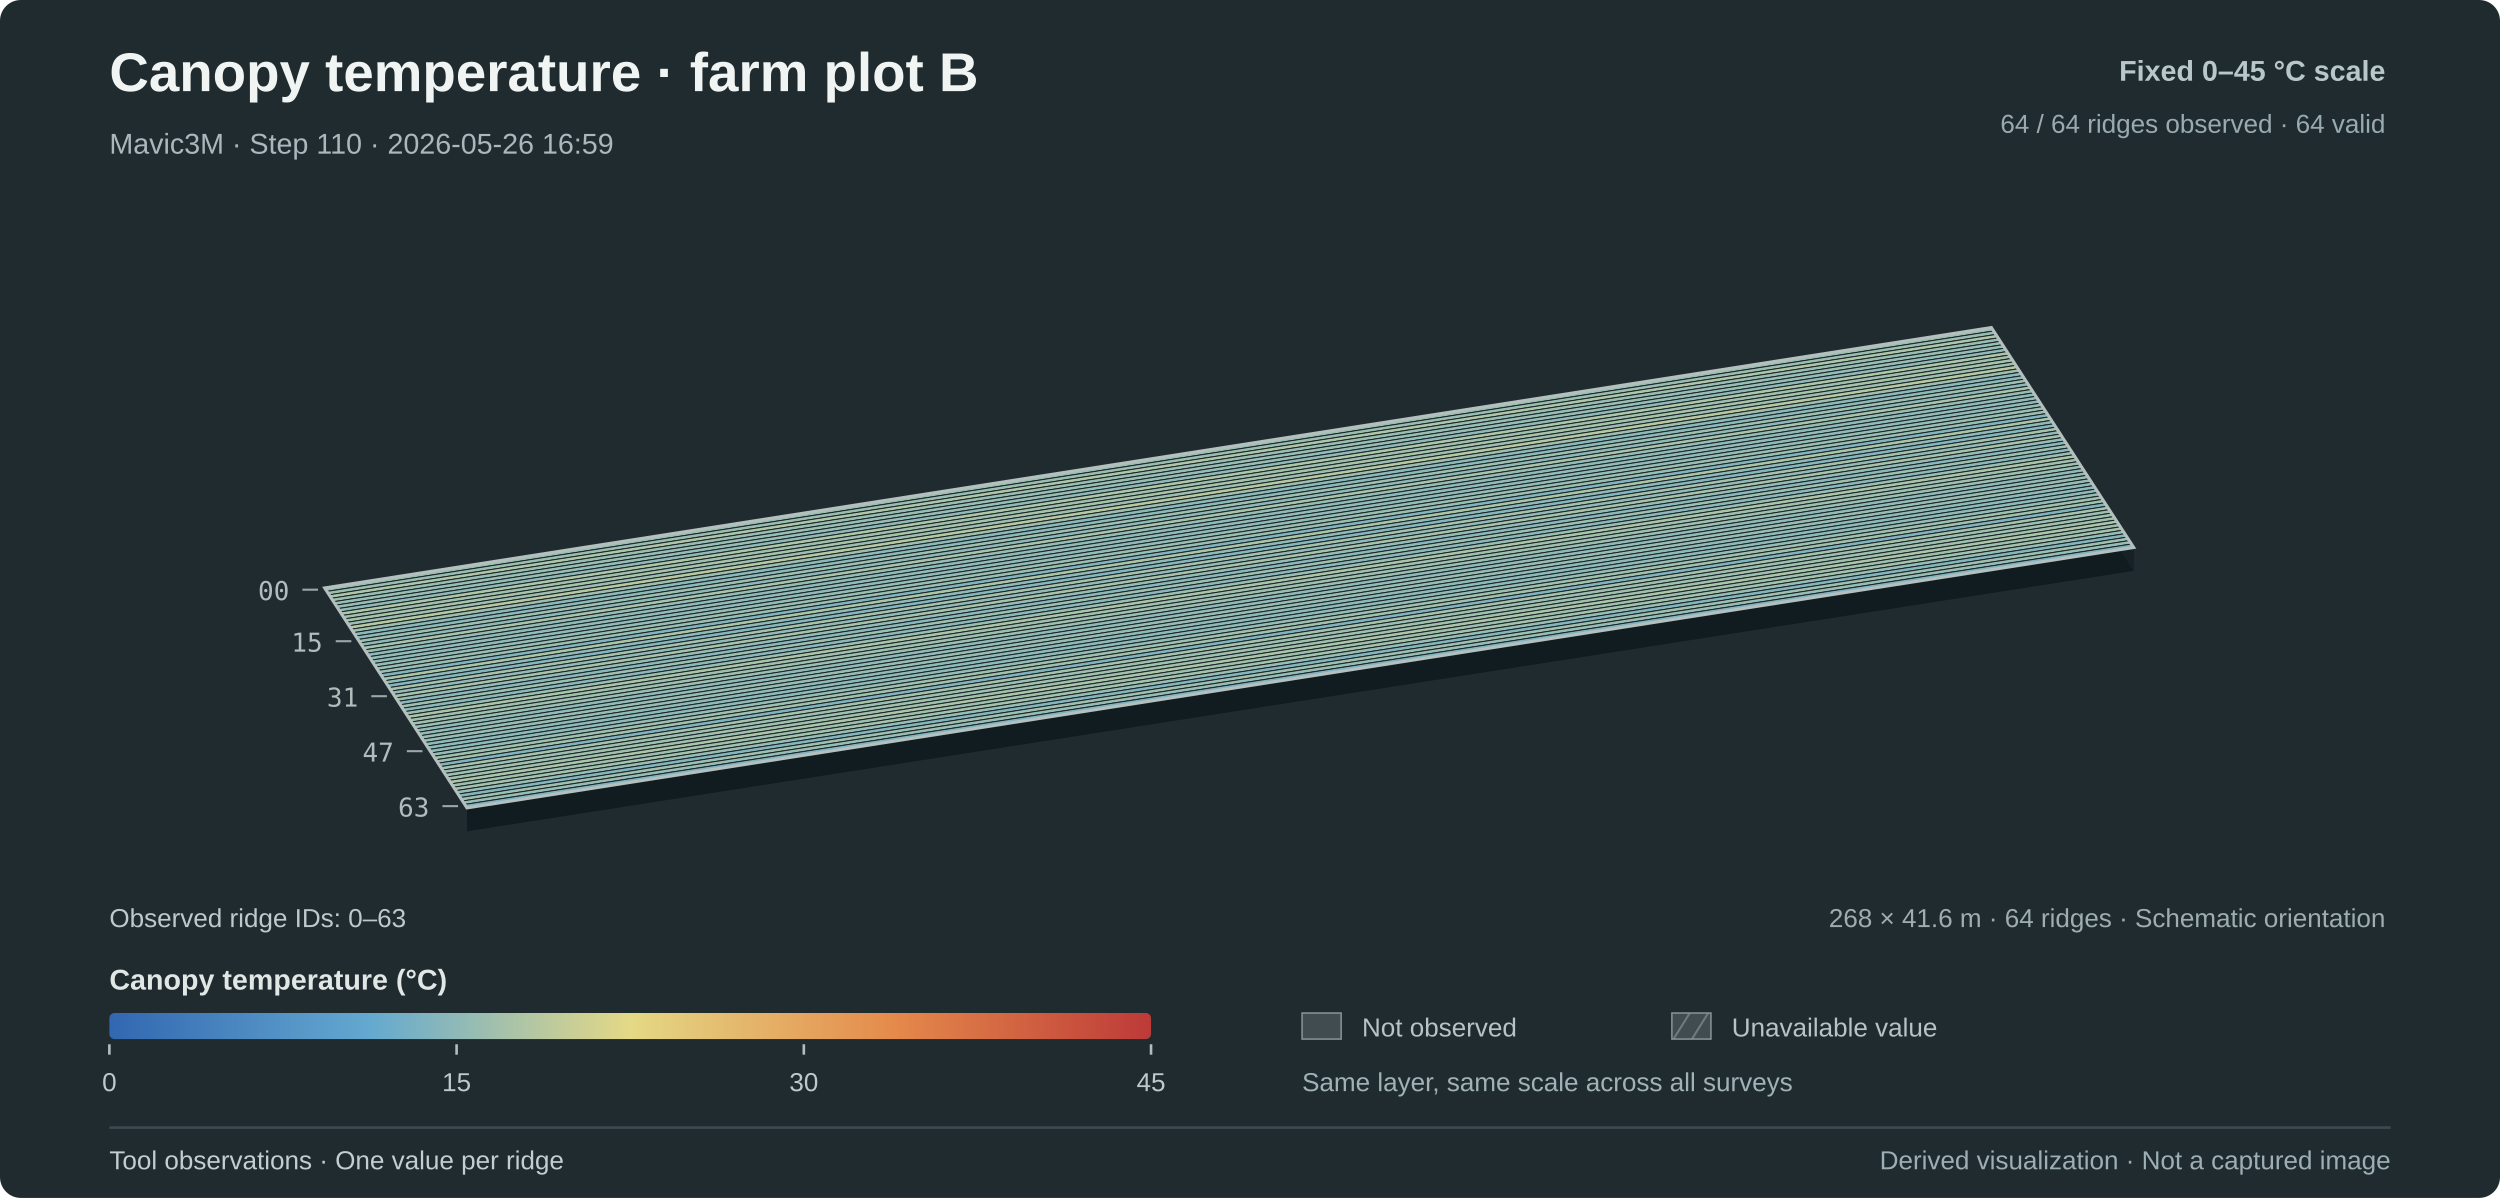
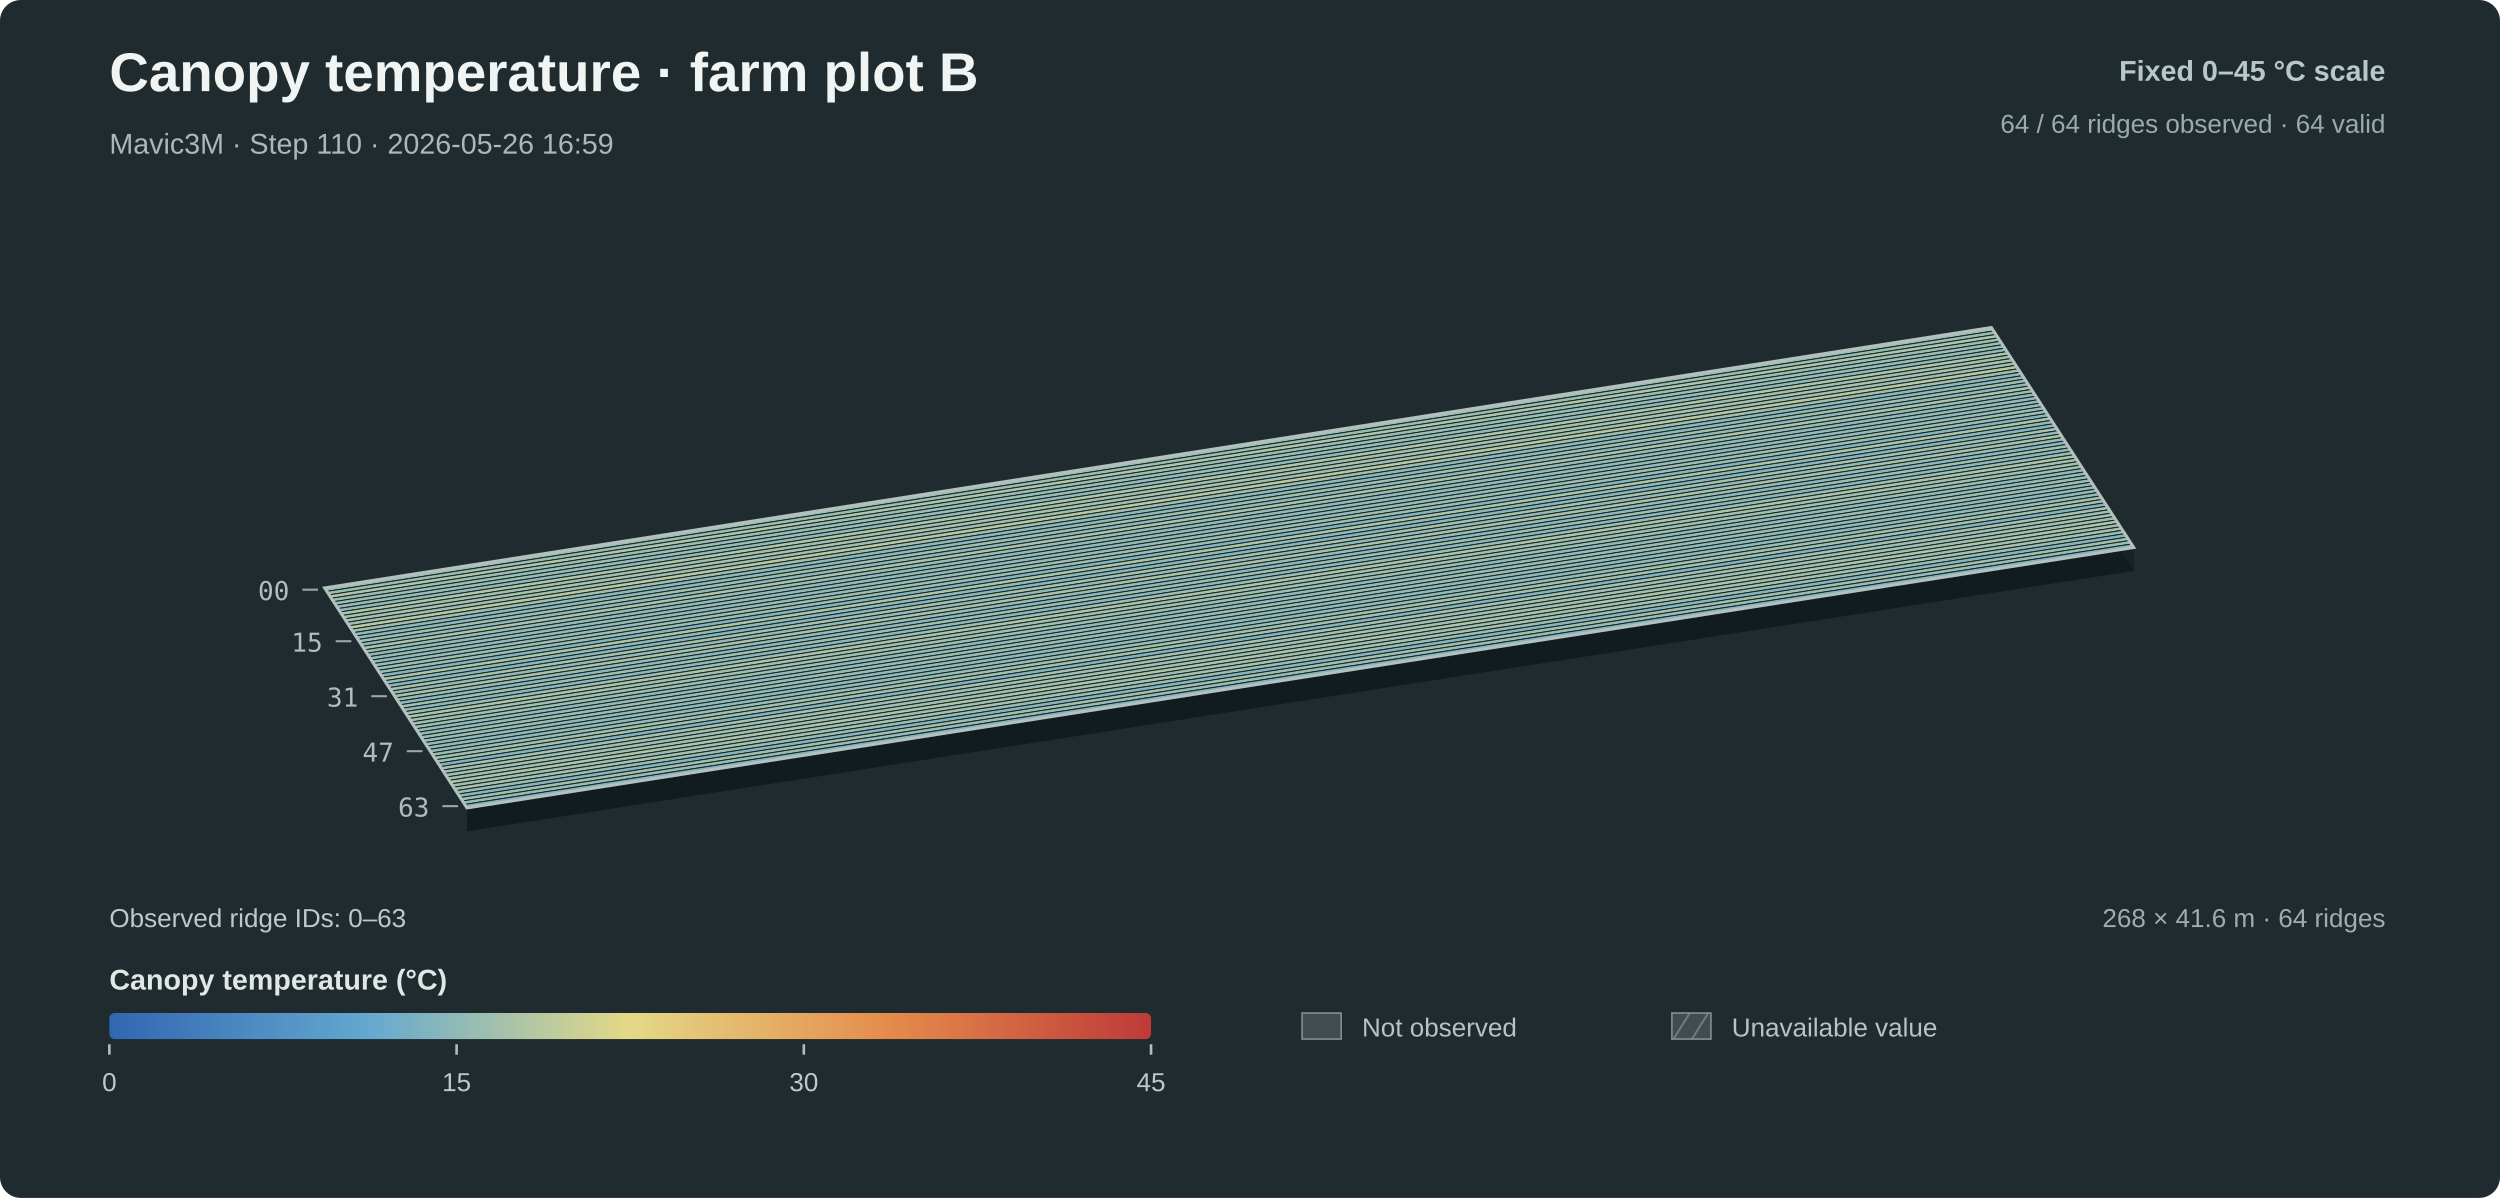
<svg xmlns="http://www.w3.org/2000/svg" viewBox="0 0 960 460" width="960" height="460" role="img" aria-labelledby="survey-b8715a2d-title survey-b8715a2d-desc" data-layer="temperature" data-contrast="standard" data-valid-count="64">
  <defs>
    <linearGradient id="survey-b8715a2d-scale" x1="0" y1="0" x2="1" y2="0">
      <stop offset="0%" stop-color="#3267b1" />
      <stop offset="25%" stop-color="#64a9d0" />
      <stop offset="50%" stop-color="#e4d986" />
      <stop offset="75%" stop-color="#e58b4b" />
      <stop offset="100%" stop-color="#bd3a38" />
    </linearGradient>
    <pattern id="survey-b8715a2d-missing" width="6" height="6" patternUnits="userSpaceOnUse" patternTransform="rotate(32)">
      <rect width="6" height="6" fill="#414c50" />
      <path d="M0 0v6" stroke="#6b777a" stroke-width="1.7" />
    </pattern>
  </defs>
  <rect width="960" height="460" rx="8" fill="#202b30" />
  <g font-family="Arial,Helvetica,sans-serif">
    <text x="42" y="35" fill="#f0f4f2" font-size="21" font-weight="600">Canopy temperature · farm plot B</text>
    <text x="42" y="59" fill="#aab8bc" font-size="11">Mavic3M · Step 110 · 2026-05-26 16:59</text>
    <text x="916" y="31" text-anchor="end" fill="#b8c7ca" font-size="11" font-weight="600">Fixed 0–45 °C scale</text>
    <text x="916" y="51" text-anchor="end" fill="#9aabaf" font-size="10">64 / 64 ridges observed · 64 valid</text>
    <polygon points="179.32,310.22 819.32,210.22 819.32,219.22 179.32,319.22" fill="#111c20" />
    <polygon points="764.68,125.78 819.32,210.22 819.32,219.22 764.68,134.78" fill="#162227" />
    <polygon data-ridge-id="0" data-status="valid" data-value="16.2" points="124.68,225.78 764.68,125.78 765.53,127.1 125.53,227.1" fill="#9cbeaf" stroke="#192326" stroke-width="0.38" />
    <polygon data-ridge-id="1" data-status="valid" data-value="15.79" points="125.53,227.1 765.53,127.1 766.39,128.42 126.39,228.42" fill="#98bcb2" stroke="#192326" stroke-width="0.38" />
    <polygon data-ridge-id="2" data-status="valid" data-value="17.71" points="126.39,228.42 766.39,128.42 767.24,129.74 127.24,229.74" fill="#aec5a6" stroke="#192326" stroke-width="0.38" />
    <polygon data-ridge-id="3" data-status="valid" data-value="15.75" points="127.24,229.74 767.24,129.74 768.1,131.06 128.1,231.06" fill="#97bcb2" stroke="#192326" stroke-width="0.38" />
    <polygon data-ridge-id="4" data-status="valid" data-value="15.86" points="128.1,231.06 768.1,131.06 768.95,132.38 128.95,232.38" fill="#98bdb2" stroke="#192326" stroke-width="0.38" />
    <polygon data-ridge-id="5" data-status="valid" data-value="15.72" points="128.95,232.38 768.95,132.38 769.8,133.7 129.8,233.7" fill="#97bcb3" stroke="#192326" stroke-width="0.38" />
    <polygon data-ridge-id="6" data-status="valid" data-value="14.92" points="129.8,233.7 769.8,133.7 770.66,135.01 130.66,235.01" fill="#8eb9b8" stroke="#192326" stroke-width="0.38" />
    <polygon data-ridge-id="7" data-status="valid" data-value="17.71" points="130.66,235.01 770.66,135.01 771.51,136.33 131.51,236.33" fill="#aec5a6" stroke="#192326" stroke-width="0.38" />
    <polygon data-ridge-id="8" data-status="valid" data-value="16.38" points="131.51,236.33 771.51,136.33 772.36,137.65 132.36,237.65" fill="#9ebfae" stroke="#192326" stroke-width="0.38" />
    <polygon data-ridge-id="9" data-status="valid" data-value="17.12" points="132.36,237.65 772.36,137.65 773.22,138.97 133.22,238.97" fill="#a7c2a9" stroke="#192326" stroke-width="0.38" />
    <polygon data-ridge-id="10" data-status="valid" data-value="16.1" points="133.22,238.97 773.22,138.97 774.07,140.29 134.07,240.29" fill="#9bbeb0" stroke="#192326" stroke-width="0.38" />
    <polygon data-ridge-id="11" data-status="valid" data-value="18.52" points="134.07,240.29 774.07,140.29 774.93,141.61 134.93,241.61" fill="#b7c8a0" stroke="#192326" stroke-width="0.38" />
    <polygon data-ridge-id="12" data-status="valid" data-value="16.27" points="134.93,241.61 774.93,141.61 775.78,142.93 135.78,242.93" fill="#9dbeaf" stroke="#192326" stroke-width="0.38" />
    <polygon data-ridge-id="13" data-status="valid" data-value="14.88" points="135.78,242.93 775.78,142.93 776.63,144.25 136.63,244.25" fill="#8db8b8" stroke="#192326" stroke-width="0.38" />
    <polygon data-ridge-id="14" data-status="valid" data-value="14.7" points="136.63,244.25 776.63,144.25 777.49,145.57 137.49,245.57" fill="#8bb8b9" stroke="#192326" stroke-width="0.38" />
    <polygon data-ridge-id="15" data-status="valid" data-value="16.4" points="137.49,245.57 777.49,145.57 778.34,146.89 138.34,246.89" fill="#9fbfae" stroke="#192326" stroke-width="0.38" />
    <polygon data-ridge-id="16" data-status="valid" data-value="14.76" points="138.34,246.89 778.34,146.89 779.19,148.21 139.19,248.21" fill="#8cb8b9" stroke="#192326" stroke-width="0.38" />
    <polygon data-ridge-id="17" data-status="valid" data-value="17.23" points="139.19,248.21 779.19,148.21 780.05,149.53 140.05,249.53" fill="#a8c3a9" stroke="#192326" stroke-width="0.38" />
    <polygon data-ridge-id="18" data-status="valid" data-value="15.6" points="140.05,249.53 780.05,149.53 780.9,150.85 140.9,250.85" fill="#95bcb3" stroke="#192326" stroke-width="0.38" />
    <polygon data-ridge-id="19" data-status="valid" data-value="14.99" points="140.9,250.85 780.9,150.85 781.76,152.17 141.76,252.17" fill="#8fb9b7" stroke="#192326" stroke-width="0.38" />
    <polygon data-ridge-id="20" data-status="valid" data-value="15.34" points="141.76,252.17 781.76,152.17 782.61,153.49 142.61,253.49" fill="#93bab5" stroke="#192326" stroke-width="0.38" />
    <polygon data-ridge-id="21" data-status="valid" data-value="14.96" points="142.61,253.49 782.61,153.49 783.46,154.81 143.46,254.81" fill="#8eb9b8" stroke="#192326" stroke-width="0.38" />
    <polygon data-ridge-id="22" data-status="valid" data-value="15.48" points="143.46,254.81 783.46,154.81 784.32,156.13 144.32,256.13" fill="#94bbb4" stroke="#192326" stroke-width="0.38" />
    <polygon data-ridge-id="23" data-status="valid" data-value="15.97" points="144.32,256.13 784.32,156.13 785.17,157.44 145.17,257.44" fill="#9abdb1" stroke="#192326" stroke-width="0.38" />
    <polygon data-ridge-id="24" data-status="valid" data-value="16.01" points="145.17,257.44 785.17,157.44 786.02,158.76 146.02,258.76" fill="#9abdb1" stroke="#192326" stroke-width="0.38" />
    <polygon data-ridge-id="25" data-status="valid" data-value="13.87" points="146.02,258.76 786.02,158.76 786.88,160.08 146.88,260.08" fill="#82b4bf" stroke="#192326" stroke-width="0.38" />
    <polygon data-ridge-id="26" data-status="valid" data-value="17.61" points="146.88,260.08 786.88,160.08 787.73,161.4 147.73,261.4" fill="#acc4a6" stroke="#192326" stroke-width="0.38" />
    <polygon data-ridge-id="27" data-status="valid" data-value="15.02" points="147.73,261.4 787.73,161.4 788.59,162.72 148.59,262.72" fill="#8fb9b7" stroke="#192326" stroke-width="0.38" />
    <polygon data-ridge-id="28" data-status="valid" data-value="14.11" points="148.59,262.72 788.59,162.72 789.44,164.04 149.44,264.04" fill="#85b5bd" stroke="#192326" stroke-width="0.38" />
    <polygon data-ridge-id="29" data-status="valid" data-value="16.97" points="149.44,264.04 789.44,164.04 790.29,165.36 150.29,265.36" fill="#a5c1aa" stroke="#192326" stroke-width="0.38" />
    <polygon data-ridge-id="30" data-status="valid" data-value="15.09" points="150.29,265.36 790.29,165.36 791.15,166.68 151.15,266.68" fill="#90b9b7" stroke="#192326" stroke-width="0.38" />
    <polygon data-ridge-id="31" data-status="valid" data-value="17.16" points="151.15,266.68 791.15,166.68 792,168 152,268" fill="#a7c2a9" stroke="#192326" stroke-width="0.38" />
    <polygon data-ridge-id="32" data-status="valid" data-value="15.5" points="152,268 792,168 792.85,169.32 152.85,269.32" fill="#94bbb4" stroke="#192326" stroke-width="0.38" />
    <polygon data-ridge-id="33" data-status="valid" data-value="14.51" points="152.85,269.32 792.85,169.32 793.71,170.64 153.71,270.64" fill="#89b7bb" stroke="#192326" stroke-width="0.38" />
    <polygon data-ridge-id="34" data-status="valid" data-value="16.36" points="153.71,270.64 793.71,170.64 794.56,171.96 154.56,271.96" fill="#9ebfae" stroke="#192326" stroke-width="0.38" />
    <polygon data-ridge-id="35" data-status="valid" data-value="14.5" points="154.56,271.96 794.56,171.96 795.41,173.28 155.41,273.28" fill="#89b7bb" stroke="#192326" stroke-width="0.38" />
    <polygon data-ridge-id="36" data-status="valid" data-value="15.98" points="155.41,273.28 795.41,173.28 796.27,174.6 156.27,274.6" fill="#9abdb1" stroke="#192326" stroke-width="0.38" />
    <polygon data-ridge-id="37" data-status="valid" data-value="17.53" points="156.27,274.6 796.27,174.6 797.12,175.92 157.12,275.92" fill="#abc4a7" stroke="#192326" stroke-width="0.38" />
    <polygon data-ridge-id="38" data-status="valid" data-value="16.43" points="157.12,275.92 797.12,175.92 797.98,177.24 157.98,277.24" fill="#9fbfae" stroke="#192326" stroke-width="0.38" />
    <polygon data-ridge-id="39" data-status="valid" data-value="16.38" points="157.98,277.24 797.98,177.24 798.83,178.56 158.83,278.56" fill="#9ebfae" stroke="#192326" stroke-width="0.38" />
    <polygon data-ridge-id="40" data-status="valid" data-value="16.16" points="158.83,278.56 798.83,178.56 799.68,179.87 159.68,279.87" fill="#9cbeb0" stroke="#192326" stroke-width="0.38" />
    <polygon data-ridge-id="41" data-status="valid" data-value="15.05" points="159.68,279.87 799.68,179.87 800.54,181.19 160.54,281.19" fill="#8fb9b7" stroke="#192326" stroke-width="0.38" />
    <polygon data-ridge-id="42" data-status="valid" data-value="15.25" points="160.54,281.19 800.54,181.19 801.39,182.51 161.39,282.51" fill="#92bab6" stroke="#192326" stroke-width="0.38" />
    <polygon data-ridge-id="43" data-status="valid" data-value="15.81" points="161.39,282.51 801.39,182.51 802.24,183.83 162.24,283.83" fill="#98bcb2" stroke="#192326" stroke-width="0.38" />
    <polygon data-ridge-id="44" data-status="valid" data-value="15.7" points="162.24,283.83 802.24,183.83 803.1,185.15 163.1,285.15" fill="#97bcb3" stroke="#192326" stroke-width="0.38" />
    <polygon data-ridge-id="45" data-status="valid" data-value="15.01" points="163.1,285.15 803.1,185.15 803.95,186.47 163.95,286.47" fill="#8fb9b7" stroke="#192326" stroke-width="0.38" />
    <polygon data-ridge-id="46" data-status="valid" data-value="14.89" points="163.95,286.47 803.95,186.47 804.81,187.79 164.81,287.79" fill="#8db9b8" stroke="#192326" stroke-width="0.38" />
    <polygon data-ridge-id="47" data-status="valid" data-value="15.03" points="164.81,287.79 804.81,187.79 805.66,189.11 165.66,289.11" fill="#8fb9b7" stroke="#192326" stroke-width="0.38" />
    <polygon data-ridge-id="48" data-status="valid" data-value="15.45" points="165.66,289.11 805.66,189.11 806.51,190.43 166.51,290.43" fill="#94bbb4" stroke="#192326" stroke-width="0.38" />
    <polygon data-ridge-id="49" data-status="valid" data-value="16.39" points="166.51,290.43 806.51,190.43 807.37,191.75 167.37,291.75" fill="#9ebfae" stroke="#192326" stroke-width="0.38" />
    <polygon data-ridge-id="50" data-status="valid" data-value="16.65" points="167.37,291.75 807.37,191.75 808.22,193.07 168.22,293.07" fill="#a1c0ac" stroke="#192326" stroke-width="0.38" />
    <polygon data-ridge-id="51" data-status="valid" data-value="13.68" points="168.22,293.07 808.22,193.07 809.07,194.39 169.07,294.39" fill="#80b3c0" stroke="#192326" stroke-width="0.38" />
    <polygon data-ridge-id="52" data-status="valid" data-value="16.95" points="169.07,294.39 809.07,194.39 809.93,195.71 169.93,295.71" fill="#a5c1ab" stroke="#192326" stroke-width="0.38" />
    <polygon data-ridge-id="53" data-status="valid" data-value="16.06" points="169.93,295.71 809.93,195.71 810.78,197.03 170.78,297.03" fill="#9bbeb0" stroke="#192326" stroke-width="0.38" />
    <polygon data-ridge-id="54" data-status="valid" data-value="16.53" points="170.78,297.03 810.78,197.03 811.64,198.35 171.64,298.35" fill="#a0c0ad" stroke="#192326" stroke-width="0.38" />
    <polygon data-ridge-id="55" data-status="valid" data-value="16.37" points="171.64,298.35 811.64,198.35 812.49,199.67 172.49,299.67" fill="#9ebfae" stroke="#192326" stroke-width="0.38" />
    <polygon data-ridge-id="56" data-status="valid" data-value="17.68" points="172.49,299.67 812.49,199.67 813.34,200.99 173.34,300.99" fill="#adc4a6" stroke="#192326" stroke-width="0.38" />
    <polygon data-ridge-id="57" data-status="valid" data-value="16.2" points="173.34,300.99 813.34,200.99 814.2,202.3 174.2,302.3" fill="#9cbeaf" stroke="#192326" stroke-width="0.38" />
    <polygon data-ridge-id="58" data-status="valid" data-value="16.81" points="174.2,302.3 814.2,202.3 815.05,203.62 175.05,303.62" fill="#a3c1ab" stroke="#192326" stroke-width="0.38" />
    <polygon data-ridge-id="59" data-status="valid" data-value="15.69" points="175.05,303.62 815.05,203.62 815.9,204.94 175.9,304.94" fill="#97bcb3" stroke="#192326" stroke-width="0.38" />
    <polygon data-ridge-id="60" data-status="valid" data-value="14.01" points="175.9,304.94 815.9,204.94 816.76,206.26 176.76,306.26" fill="#83b5be" stroke="#192326" stroke-width="0.38" />
    <polygon data-ridge-id="61" data-status="valid" data-value="16.44" points="176.76,306.26 816.76,206.26 817.61,207.58 177.61,307.58" fill="#9fbfae" stroke="#192326" stroke-width="0.38" />
    <polygon data-ridge-id="62" data-status="valid" data-value="15.61" points="177.61,307.58 817.61,207.58 818.47,208.9 178.47,308.9" fill="#96bcb3" stroke="#192326" stroke-width="0.38" />
    <polygon data-ridge-id="63" data-status="valid" data-value="13.61" points="178.47,308.9 818.47,208.9 819.32,210.22 179.32,310.22" fill="#7fb3c0" stroke="#192326" stroke-width="0.38" />
    <path d="M124.68 225.78L764.68 125.78L819.32 210.22L179.32 310.22Z" fill="none" stroke="#b3c0be" stroke-width="1.2" />
    <path d="M116.11 226.44h6" stroke="#9ba7a9" stroke-width=".8" />
    <text x="111.11" y="230.44" text-anchor="end" fill="#b1bdbd" font-size="10" font-family="monospace">00</text>
    <path d="M128.91 246.23h6" stroke="#9ba7a9" stroke-width=".8" />
    <text x="123.91" y="250.23" text-anchor="end" fill="#b1bdbd" font-size="10" font-family="monospace">15</text>
    <path d="M142.57 267.34h6" stroke="#9ba7a9" stroke-width=".8" />
    <text x="137.57" y="271.34" text-anchor="end" fill="#b1bdbd" font-size="10" font-family="monospace">31</text>
    <path d="M156.23 288.45h6" stroke="#9ba7a9" stroke-width=".8" />
    <text x="151.23" y="292.45" text-anchor="end" fill="#b1bdbd" font-size="10" font-family="monospace">47</text>
    <path d="M169.89 309.56h6" stroke="#9ba7a9" stroke-width=".8" />
    <text x="164.89" y="313.56" text-anchor="end" fill="#b1bdbd" font-size="10" font-family="monospace">63</text>
    <text x="42" y="356" fill="#bdc9ca" font-size="10">Observed ridge IDs: 0–63</text>
-     <text x="916" y="356" text-anchor="end" fill="#9fadaf" font-size="10">268 × 41.6 m · 64 ridges · Schematic orientation</text>
+     <text x="916" y="356" text-anchor="end" fill="#9fadaf" font-size="10">268 × 41.6 m · 64 ridges</text>
    <text x="42" y="380" fill="#e0e7e4" font-size="11" font-weight="600">Canopy temperature (°C)</text>
    <rect x="42" y="389" width="400" height="10" rx="2" fill="url(#survey-b8715a2d-scale)" />
    <path d="M42 401v4" stroke="#b1bebf" />
    <text x="42" y="419" text-anchor="middle" fill="#bdc9ca" font-size="10">0</text>
    <path d="M175.33 401v4" stroke="#b1bebf" />
    <text x="175.33" y="419" text-anchor="middle" fill="#bdc9ca" font-size="10">15</text>
    <path d="M308.67 401v4" stroke="#b1bebf" />
    <text x="308.67" y="419" text-anchor="middle" fill="#bdc9ca" font-size="10">30</text>
    <path d="M442 401v4" stroke="#b1bebf" />
    <text x="442" y="419" text-anchor="middle" fill="#bdc9ca" font-size="10">45</text>
    <rect x="500" y="389" width="15" height="10" fill="#414c50" stroke="#839195" stroke-width=".6" />
    <text x="523" y="398" fill="#b7c3c5" font-size="10">Not observed</text>
    <rect x="642" y="389" width="15" height="10" fill="url(#survey-b8715a2d-missing)" stroke="#839195" stroke-width=".6" />
    <text x="665" y="398" fill="#b7c3c5" font-size="10">Unavailable value</text>
-     <text x="500" y="419" fill="#a1b2b5" font-size="10">Same layer, same scale across all surveys</text>
-     <path d="M42 433H918" stroke="#3c494e" />
-     <text x="42" y="449" fill="#c2ced0" font-size="10">Tool observations · One value per ridge</text>
-     <text x="918" y="449" text-anchor="end" fill="#9eafb3" font-size="10">Derived visualization · Not a captured image</text>
+     <text x="500" y="419" fill="#a1b2b5" font-size="10" />
  </g>
</svg>
